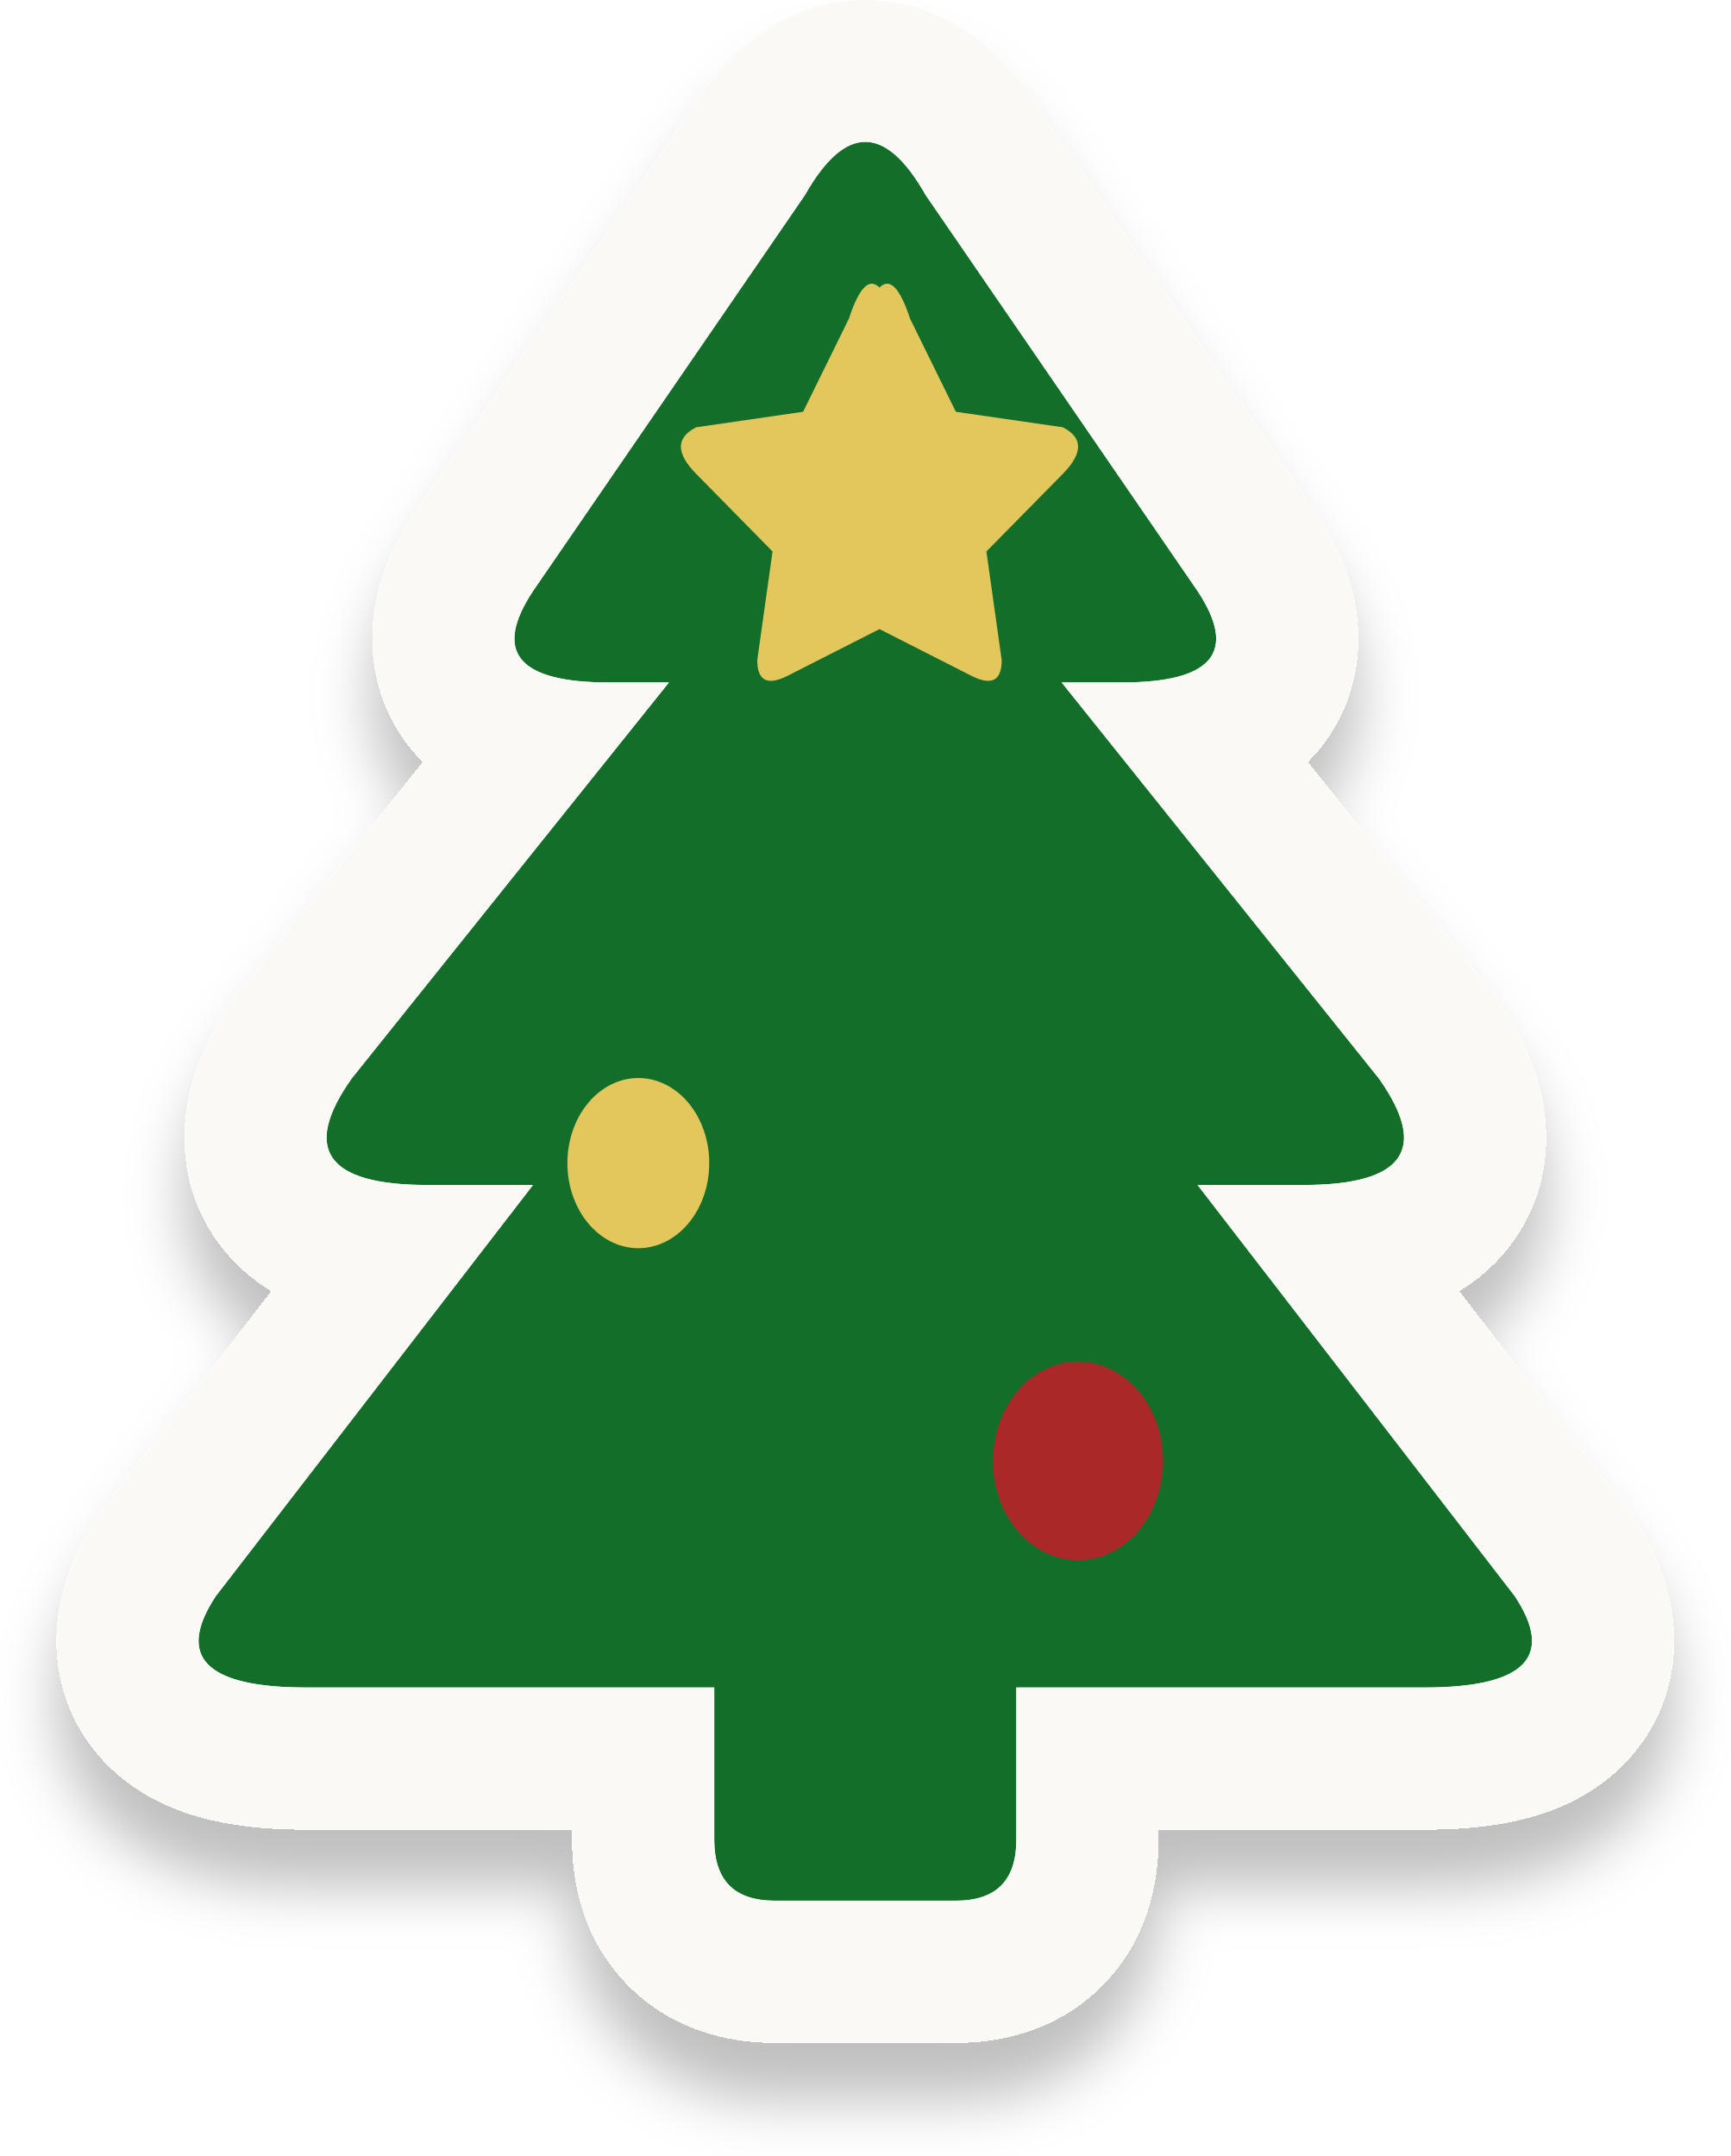
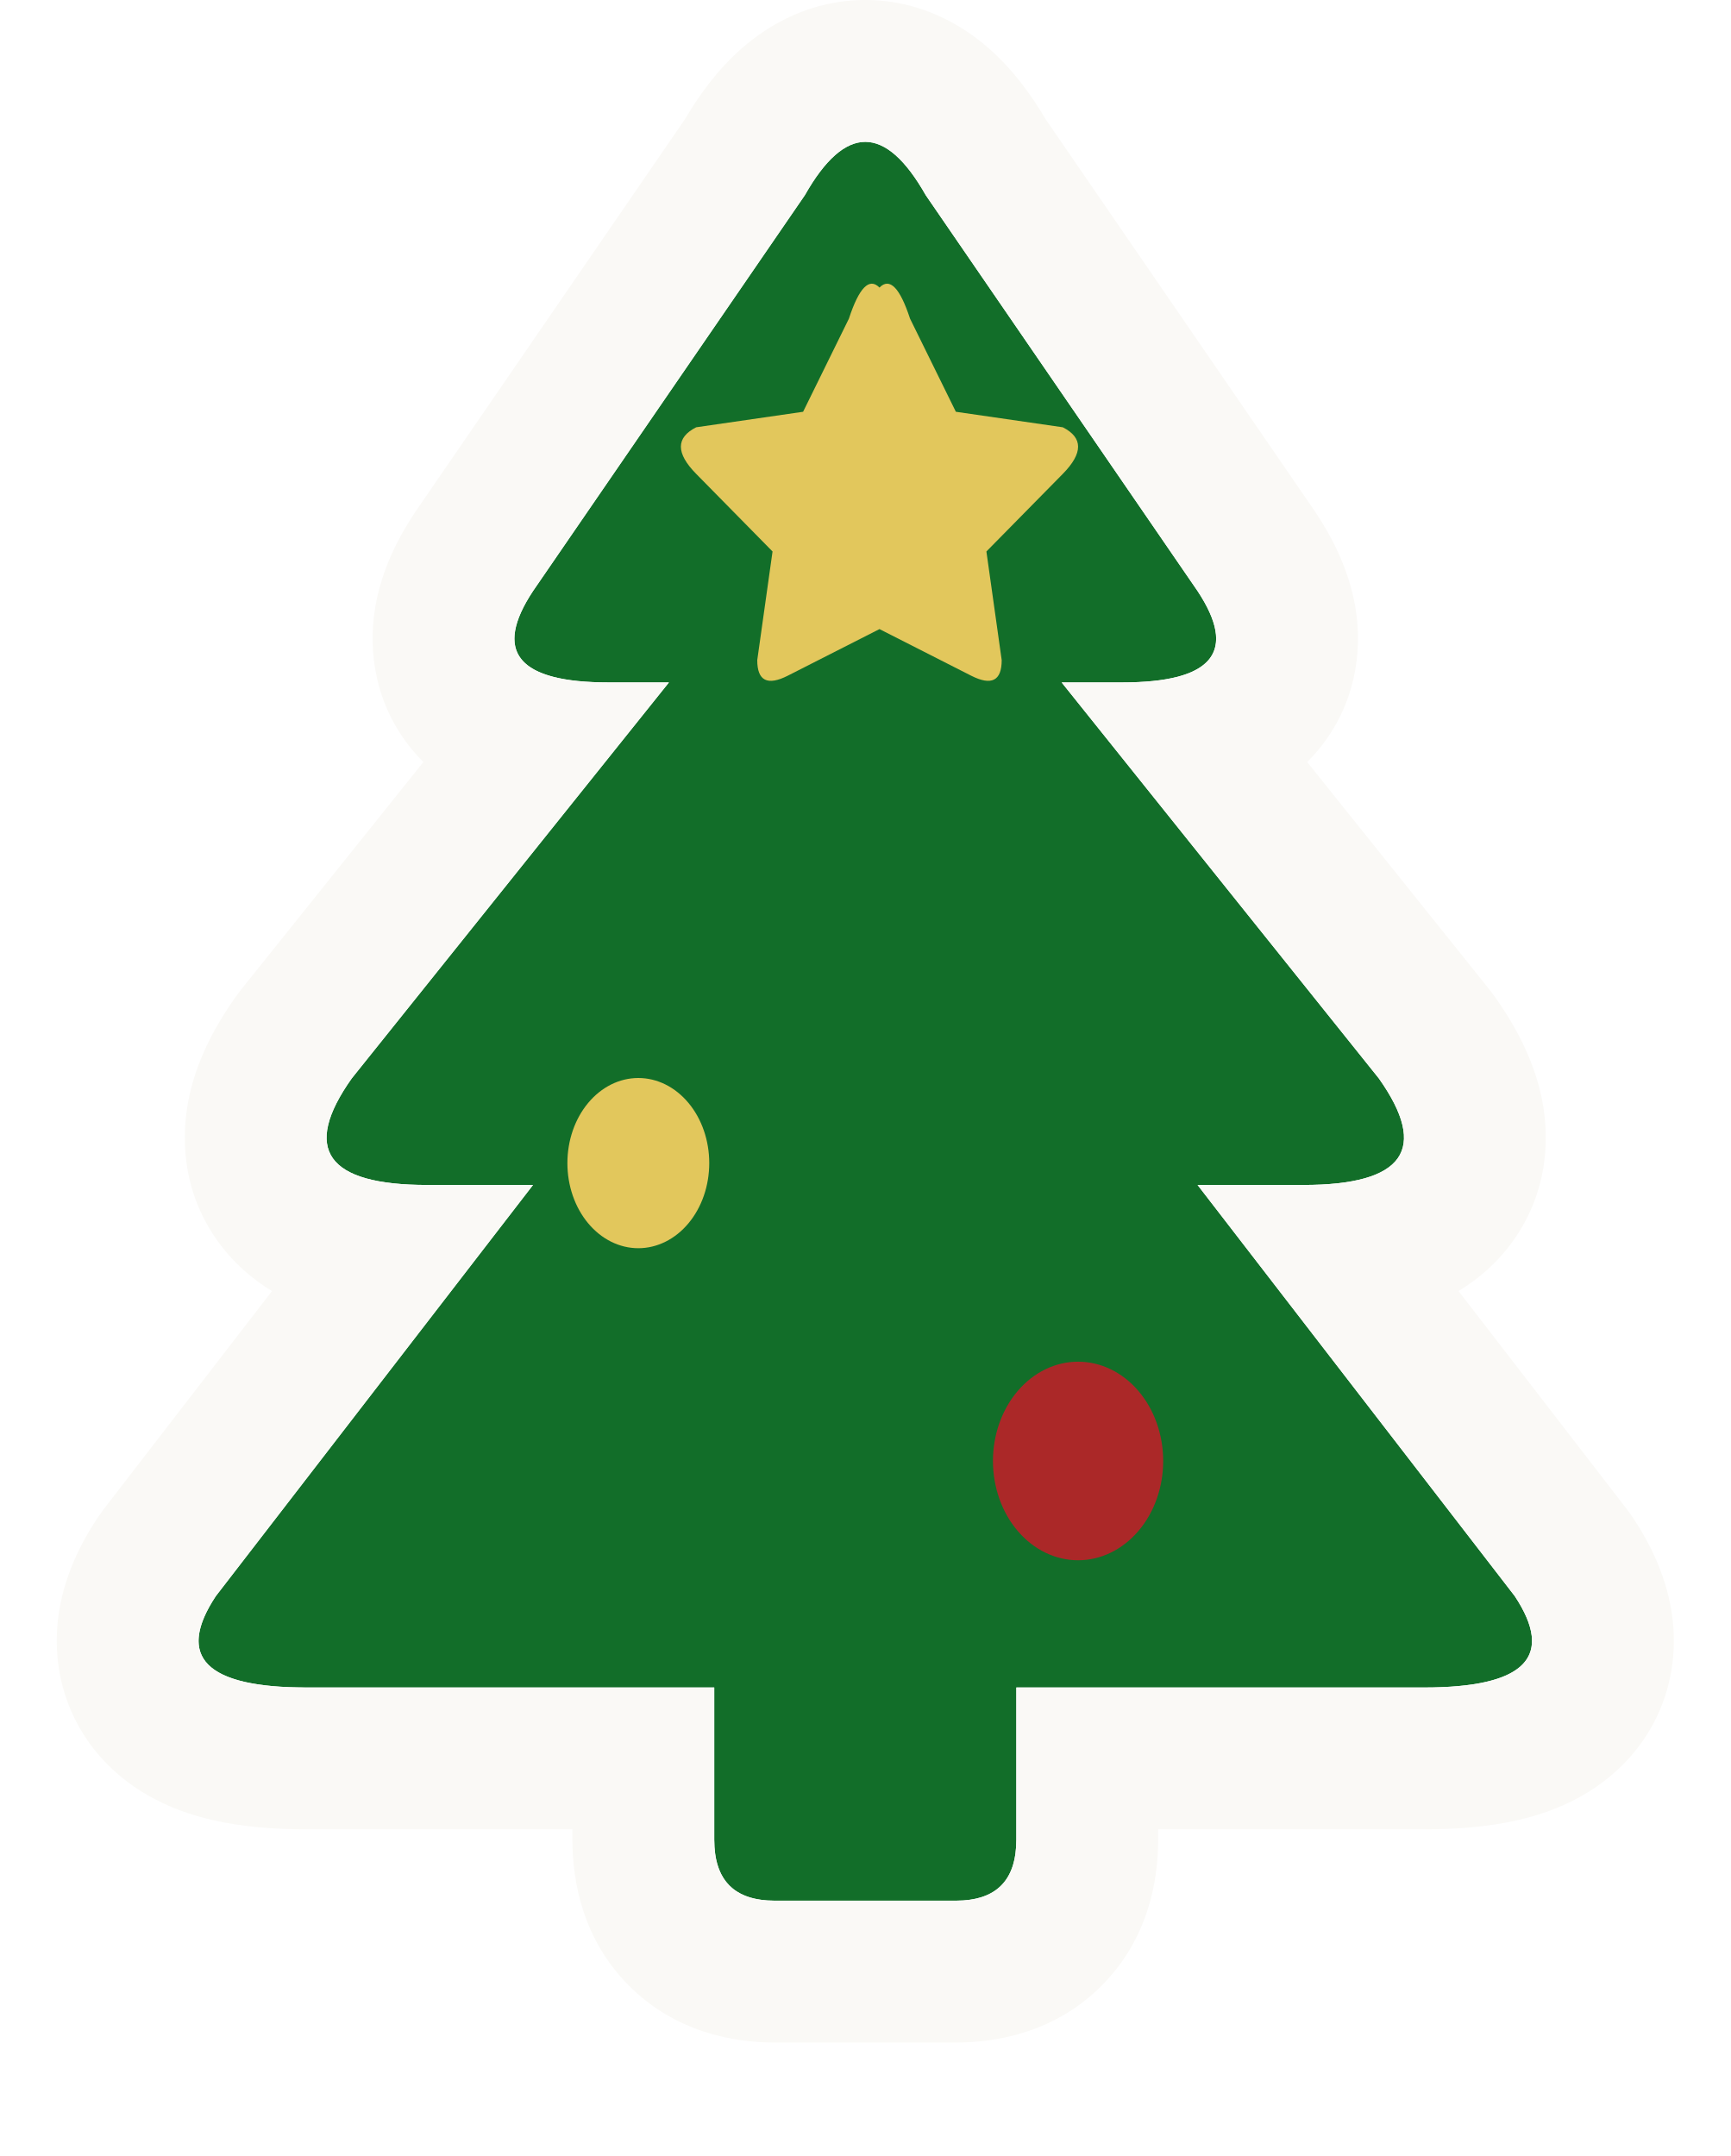
- <svg xmlns="http://www.w3.org/2000/svg" width="61" height="76" viewBox="0 0 61 76" fill="none">
-   <g filter="url(#filter0_d_246_3041)">
+ <svg xmlns="http://www.w3.org/2000/svg" width="244" height="304" viewBox="0 0 61 76" fill="none">
+   <g>
    <path d="M28.37 6.879C29.789 4.374 31.209 4.374 32.629 6.879L42.211 20.835C43.631 22.983 42.743 24.056 39.549 24.056H37.42L48.599 38.013C50.374 40.518 49.487 41.771 45.938 41.771H42.211L53.391 56.264C54.81 58.411 53.746 59.485 50.197 59.485H35.823V64.853C35.823 66.284 35.113 67 33.693 67H27.305C25.885 67 25.175 66.284 25.175 64.853V59.485H10.802C7.253 59.485 6.188 58.411 7.607 56.264L18.787 41.771H15.061C11.511 41.771 10.624 40.518 12.399 38.013L23.578 24.056H21.449C18.255 24.056 17.367 22.983 18.787 20.835L28.37 6.879Z" fill="#126E29" />
    <path d="M30.999 10.137C31.358 9.772 31.717 10.137 32.076 11.231L33.691 14.515L37.461 15.062C38.179 15.427 38.179 15.974 37.461 16.704L34.768 19.44L35.307 23.27C35.307 24 34.948 24.182 34.23 23.818L30.999 22.176L27.768 23.818C27.05 24.182 26.691 24 26.691 23.27L27.23 19.44L24.538 16.704C23.82 15.974 23.82 15.427 24.538 15.062L28.307 14.515L29.922 11.231C30.281 10.137 30.64 9.772 30.999 10.137Z" fill="#E2C75C" />
    <path d="M19.999 41C19.999 41.796 20.262 42.559 20.731 43.121C21.2 43.684 21.836 44 22.499 44C23.162 44 23.798 43.684 24.267 43.121C24.736 42.559 24.999 41.796 24.999 41C24.999 40.204 24.736 39.441 24.267 38.879C23.798 38.316 23.162 38 22.499 38C21.836 38 21.2 38.316 20.731 38.879C20.262 39.441 19.999 40.204 19.999 41Z" fill="#E2C75C" />
    <path d="M34.999 51.5C34.999 52.428 35.315 53.319 35.878 53.975C36.44 54.631 37.203 55 37.999 55C38.795 55 39.558 54.631 40.12 53.975C40.683 53.319 40.999 52.428 40.999 51.5C40.999 50.572 40.683 49.681 40.12 49.025C39.558 48.369 38.795 48 37.999 48C37.203 48 36.44 48.369 35.878 49.025C35.315 49.681 34.999 50.572 34.999 51.5Z" fill="#AB2828" />
    <path d="M25.184 65.113C25.261 66.287 25.883 66.913 27.047 66.991L27.305 67H33.693L33.951 66.991C35.199 66.907 35.823 66.195 35.823 64.853V59.485H50.197C53.635 59.485 54.742 58.477 53.517 56.462L53.391 56.264L42.211 41.771H45.938C49.487 41.771 50.374 40.518 48.599 38.013L37.42 24.056H39.549C42.644 24.056 43.573 23.049 42.337 21.033L42.211 20.835L32.629 6.879C31.209 4.374 29.789 4.374 28.37 6.879L18.787 20.835L18.661 21.033C17.425 23.049 18.354 24.056 21.449 24.056H23.578L12.399 38.013C10.624 40.518 11.511 41.771 15.061 41.771H18.787L7.607 56.264C6.277 58.277 7.129 59.347 10.165 59.473L10.802 59.485H25.175V64.853L25.184 65.113ZM40.822 64.853C40.822 66.329 40.455 68.357 38.841 69.984C37.219 71.62 35.184 72 33.693 72H27.305C25.814 72 23.779 71.62 22.157 69.984C20.543 68.357 20.176 66.329 20.176 64.853V64.484H10.802C9.702 64.484 8.556 64.405 7.473 64.153C6.455 63.917 4.996 63.415 3.791 62.2C2.378 60.775 1.843 58.906 2.039 57.126C2.207 55.602 2.875 54.356 3.437 53.507L3.648 53.21L9.587 45.511C8.904 45.096 8.22 44.522 7.653 43.722C6.397 41.948 6.352 39.987 6.701 38.508C7.021 37.153 7.697 36 8.318 35.123L8.496 34.887L14.923 26.862C14.79 26.729 14.659 26.588 14.533 26.436C13.229 24.858 12.964 22.988 13.222 21.43C13.45 20.048 14.073 18.9 14.616 18.078L14.665 18.006L24.144 4.2C24.631 3.373 25.272 2.474 26.126 1.721C27.085 0.874 28.569 0 30.499 0C32.429 0 33.913 0.874 34.872 1.721C35.726 2.474 36.366 3.373 36.854 4.2L46.333 18.006L46.382 18.078C46.925 18.9 47.548 20.048 47.776 21.43C48.034 22.988 47.769 24.858 46.465 26.436C46.339 26.588 46.207 26.729 46.074 26.862L52.502 34.887L52.68 35.123C53.301 36 53.977 37.153 54.297 38.508C54.646 39.987 54.601 41.948 53.345 43.722C52.778 44.522 52.093 45.096 51.41 45.511L57.35 53.21C57.424 53.306 57.495 53.406 57.562 53.507C58.123 54.356 58.791 55.602 58.959 57.126C59.155 58.906 58.621 60.775 57.207 62.2C56.002 63.415 54.543 63.917 53.525 64.153C52.443 64.405 51.296 64.484 50.196 64.484H40.822V64.853Z" fill="#FAF9F6" />
  </g>
-   <defs>
-     <filter id="filter0_d_246_3041" x="0" y="0" width="60.998" height="76" filterUnits="userSpaceOnUse" color-interpolation-filters="sRGB">
-       <feFlood flood-opacity="0" result="BackgroundImageFix" />
-       <feColorMatrix in="SourceAlpha" type="matrix" values="0 0 0 0 0 0 0 0 0 0 0 0 0 0 0 0 0 0 127 0" result="hardAlpha" />
-       <feOffset dy="2" />
-       <feGaussianBlur stdDeviation="1" />
-       <feComposite in2="hardAlpha" operator="out" />
-       <feColorMatrix type="matrix" values="0 0 0 0 0 0 0 0 0 0 0 0 0 0 0 0 0 0 0.25 0" />
-       <feBlend mode="normal" in2="BackgroundImageFix" result="effect1_dropShadow_246_3041" />
-       <feBlend mode="normal" in="SourceGraphic" in2="effect1_dropShadow_246_3041" result="shape" />
-     </filter>
-   </defs>
</svg>
